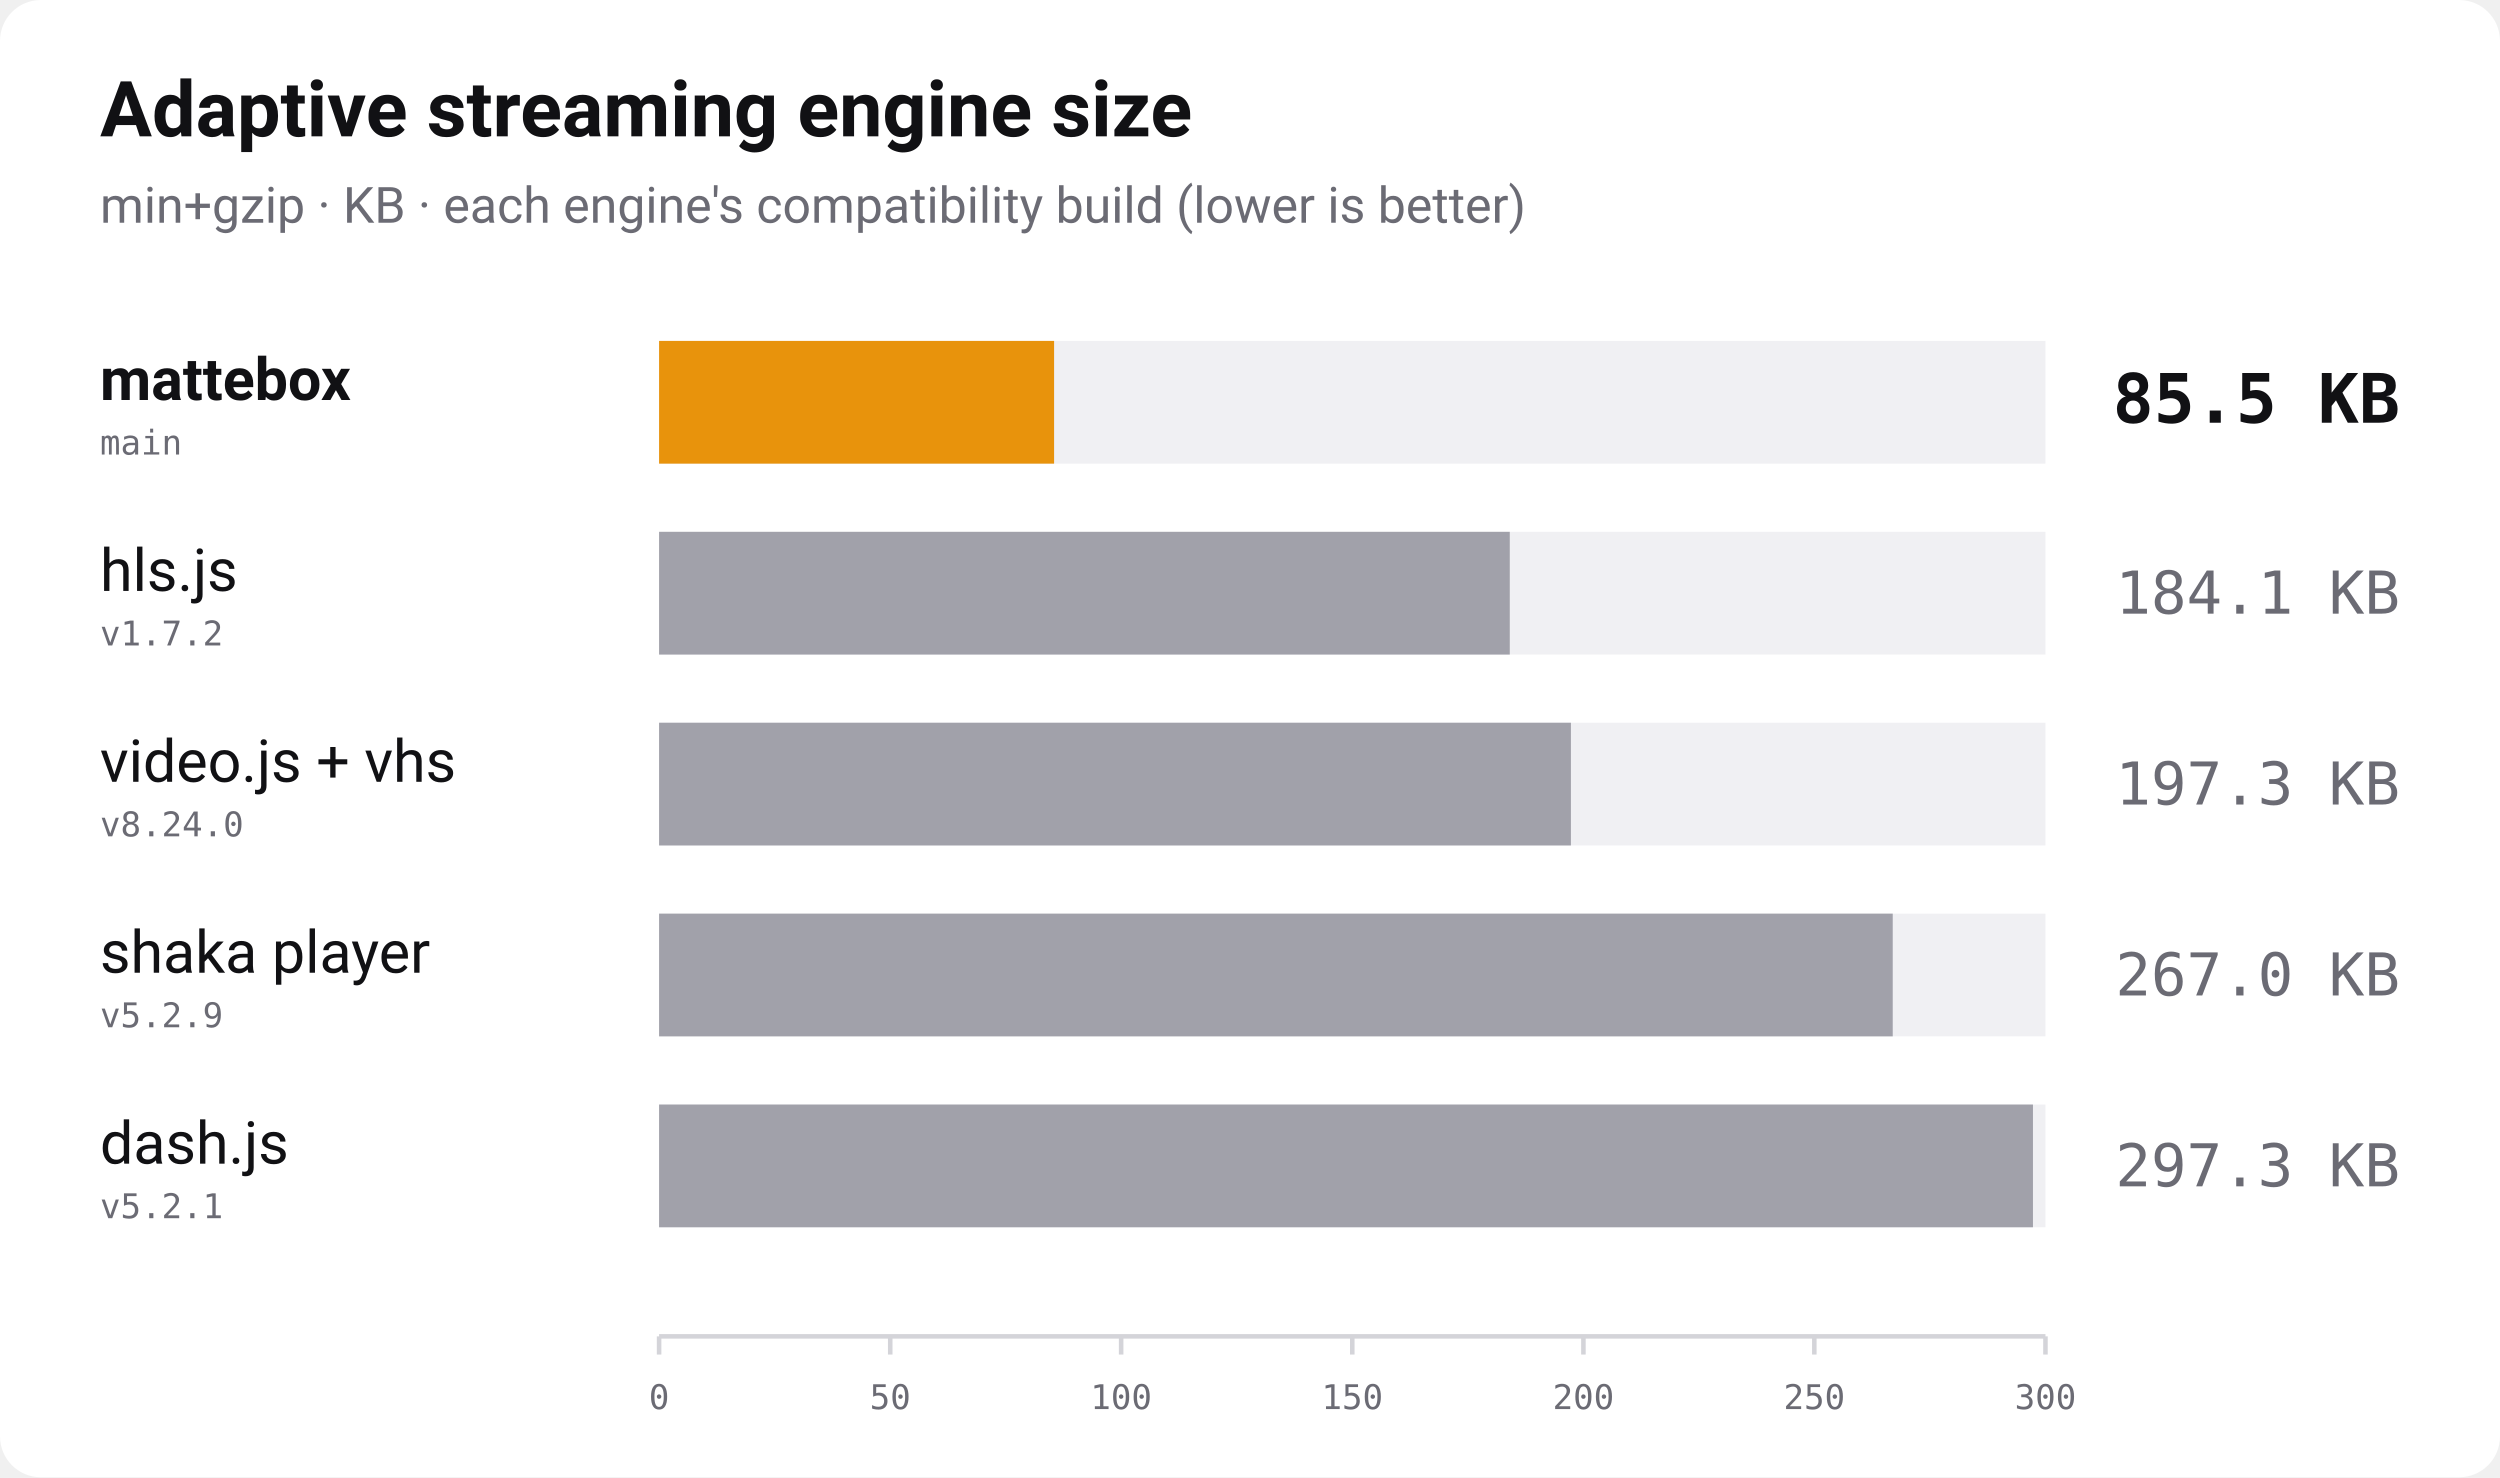
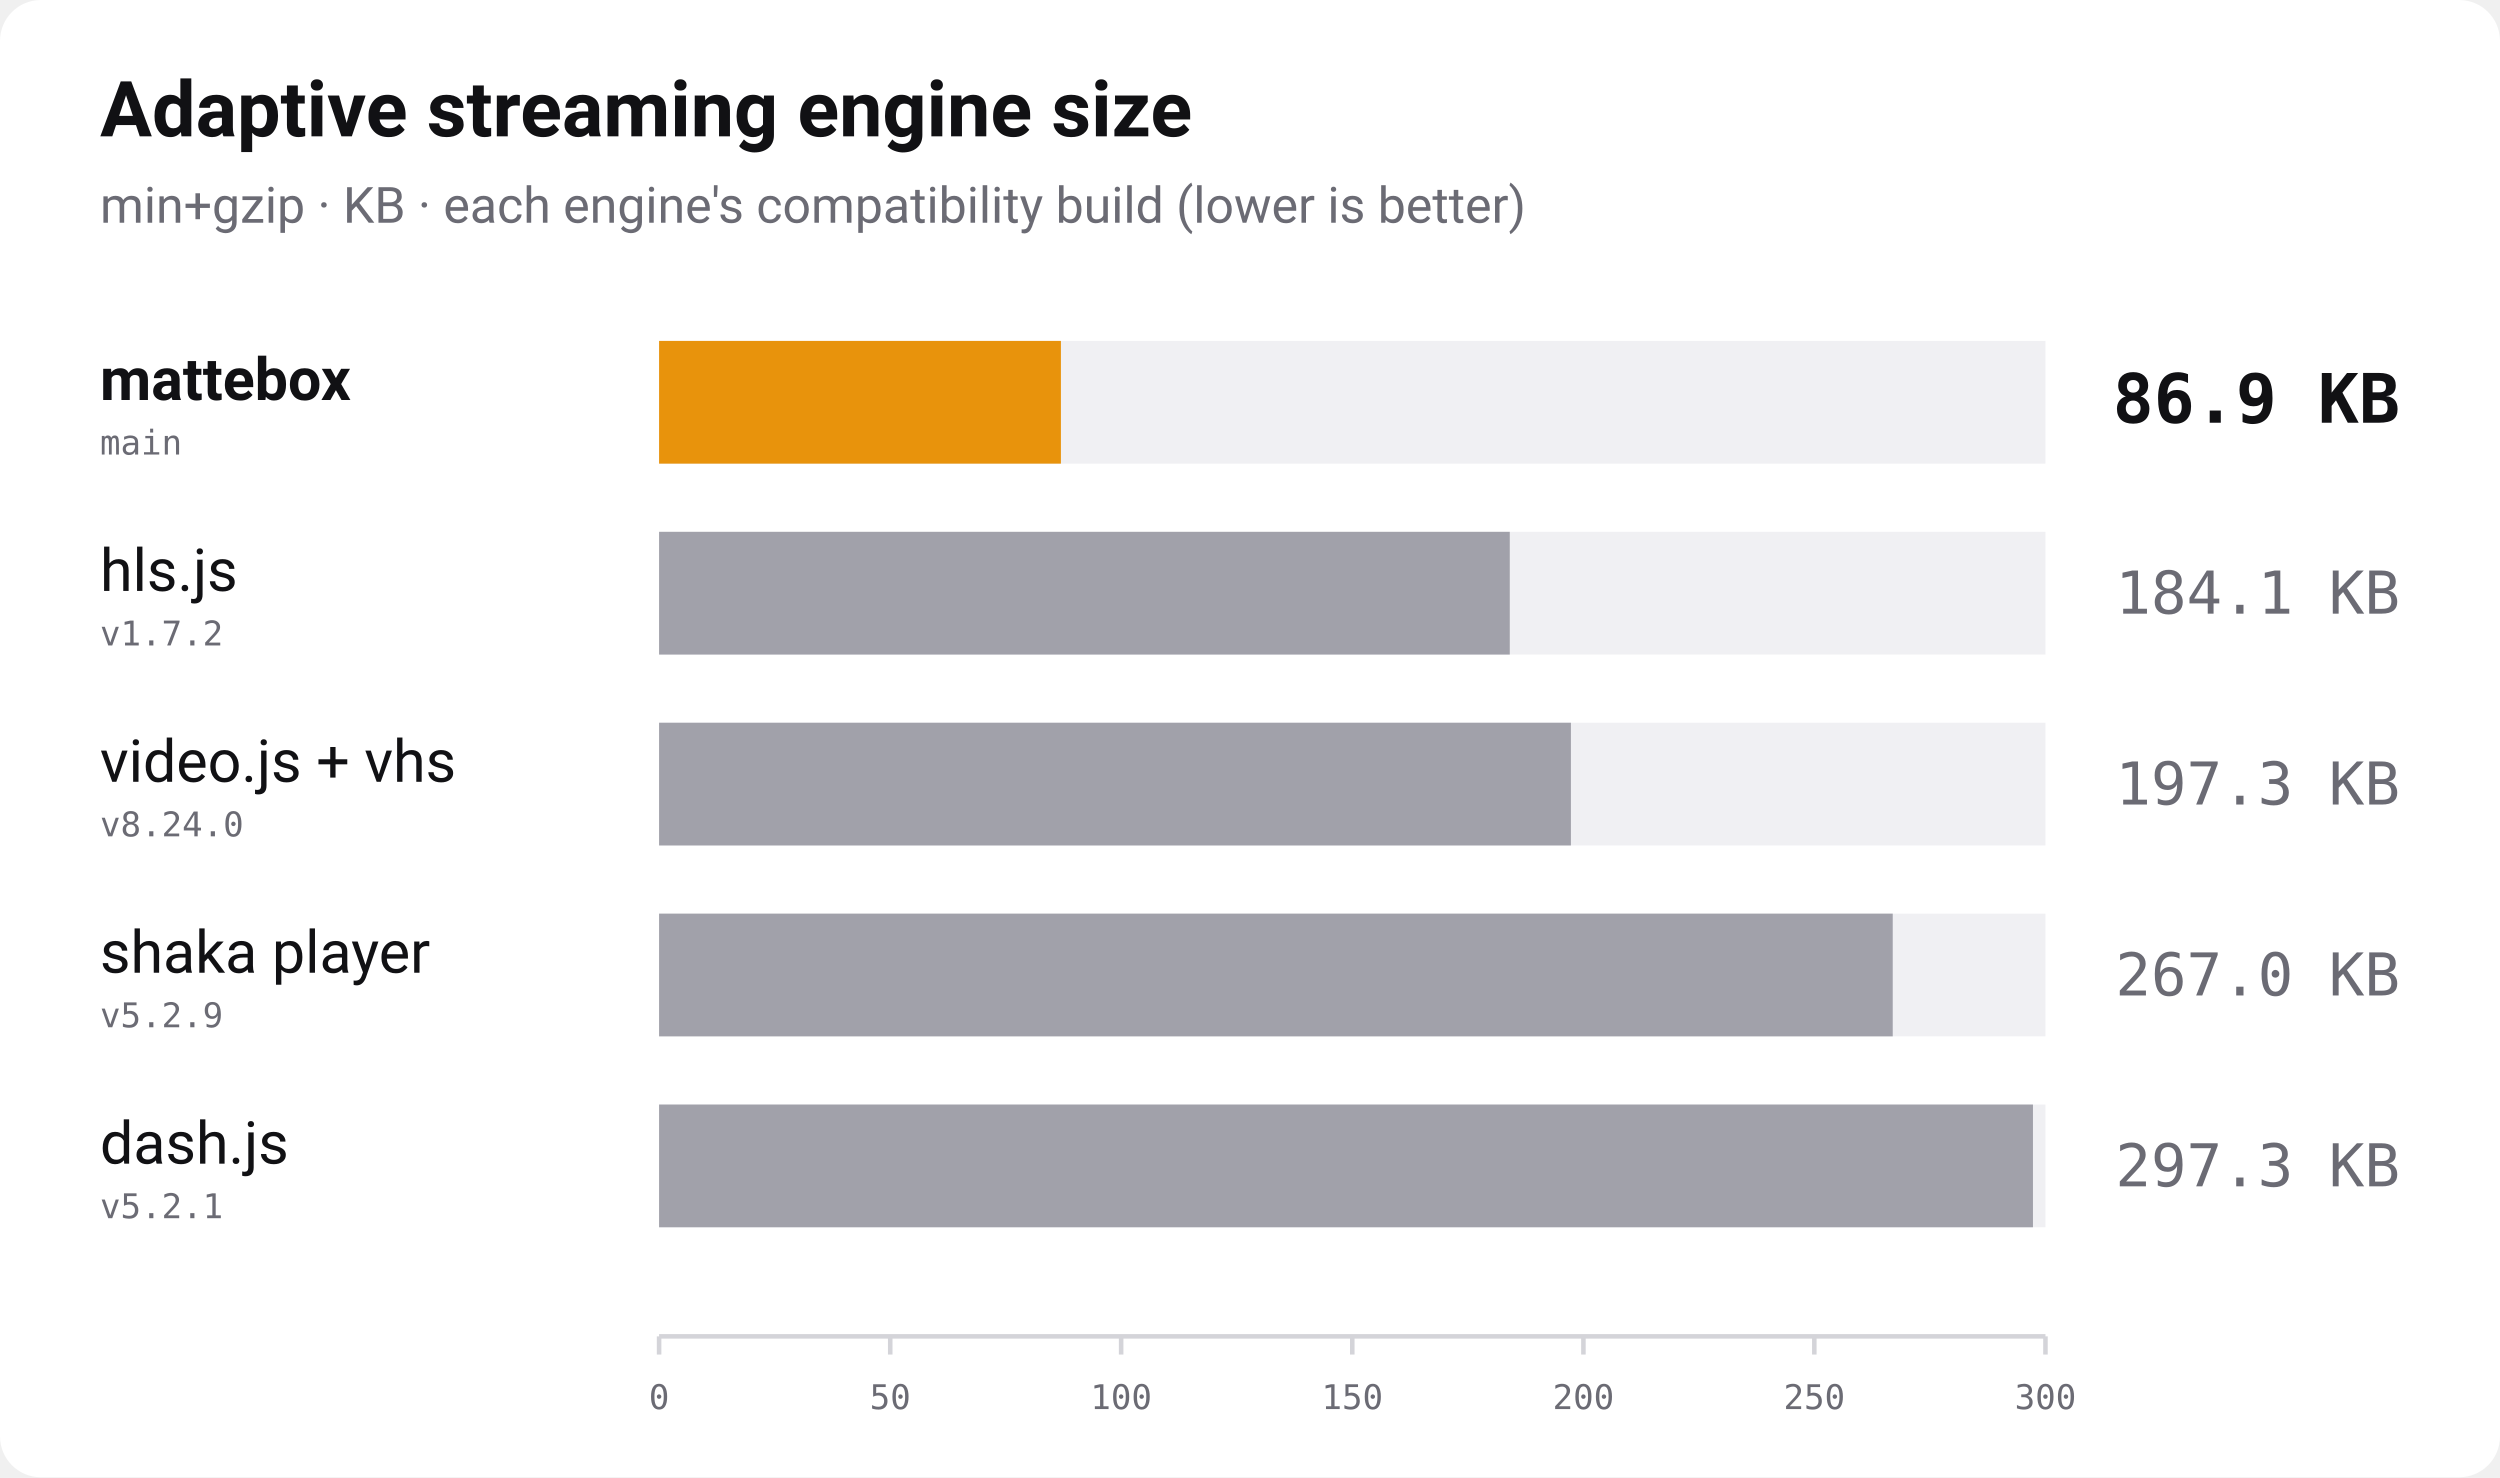
<svg xmlns="http://www.w3.org/2000/svg" width="1100" height="650" viewBox="0 0 1100 650" role="img" aria-label="Bundle size of adaptive streaming players, min+gzip, lower is better">
  <rect width="1100" height="650" rx="18" fill="#ffffff" />
  <text x="44" y="60" font-family="-apple-system, 'Segoe UI', Roboto, Helvetica, Arial, sans-serif" font-size="34" font-weight="700" fill="#111114">Adaptive streaming engine size</text>
  <text x="44" y="98" font-family="-apple-system, 'Segoe UI', Roboto, Helvetica, Arial, sans-serif" font-size="22" fill="#6b6b74">min+gzip · KB · each engine's compatibility build (lower is better)</text>
  <text x="44" y="176" font-family="-apple-system, 'Segoe UI', Roboto, Helvetica, Arial, sans-serif" font-size="26" font-weight="700" fill="#111114">mattebox</text>
  <text x="44" y="200" font-family="ui-monospace, 'SF Mono', Menlo, Consolas, monospace" font-size="15" fill="#6b6b74">main</text>
  <rect x="290" y="150" width="610" height="54" fill="#f0f0f3" />
-   <rect x="290" y="150" width="173.8" height="54" fill="#e8930c" />
-   <text x="1056" y="186" text-anchor="end" font-family="ui-monospace, 'SF Mono', Menlo, Consolas, monospace" font-size="30" font-weight="700" fill="#111114">85.5 KB</text>
+   <rect x="290" y="150" width="176.8" height="54" fill="#e8930c" />
+   <text x="1056" y="186" text-anchor="end" font-family="ui-monospace, 'SF Mono', Menlo, Consolas, monospace" font-size="30" font-weight="700" fill="#111114">86.9 KB</text>
  <text x="44" y="260" font-family="-apple-system, 'Segoe UI', Roboto, Helvetica, Arial, sans-serif" font-size="26" font-weight="400" fill="#111114">hls.js</text>
  <text x="44" y="284" font-family="ui-monospace, 'SF Mono', Menlo, Consolas, monospace" font-size="15" fill="#6b6b74">v1.7.2</text>
  <rect x="290" y="234" width="610" height="54" fill="#f0f0f3" />
  <rect x="290" y="234" width="374.3" height="54" fill="#a1a1aa" />
  <text x="1056" y="270" text-anchor="end" font-family="ui-monospace, 'SF Mono', Menlo, Consolas, monospace" font-size="26" font-weight="400" fill="#6b6b74">184.1 KB</text>
  <text x="44" y="344" font-family="-apple-system, 'Segoe UI', Roboto, Helvetica, Arial, sans-serif" font-size="26" font-weight="400" fill="#111114">video.js + vhs</text>
  <text x="44" y="368" font-family="ui-monospace, 'SF Mono', Menlo, Consolas, monospace" font-size="15" fill="#6b6b74">v8.24.0</text>
  <rect x="290" y="318" width="610" height="54" fill="#f0f0f3" />
  <rect x="290" y="318" width="401.2" height="54" fill="#a1a1aa" />
  <text x="1056" y="354" text-anchor="end" font-family="ui-monospace, 'SF Mono', Menlo, Consolas, monospace" font-size="26" font-weight="400" fill="#6b6b74">197.3 KB</text>
  <text x="44" y="428" font-family="-apple-system, 'Segoe UI', Roboto, Helvetica, Arial, sans-serif" font-size="26" font-weight="400" fill="#111114">shaka player</text>
  <text x="44" y="452" font-family="ui-monospace, 'SF Mono', Menlo, Consolas, monospace" font-size="15" fill="#6b6b74">v5.2.9</text>
  <rect x="290" y="402" width="610" height="54" fill="#f0f0f3" />
  <rect x="290" y="402" width="542.8" height="54" fill="#a1a1aa" />
  <text x="1056" y="438" text-anchor="end" font-family="ui-monospace, 'SF Mono', Menlo, Consolas, monospace" font-size="26" font-weight="400" fill="#6b6b74">267.0 KB</text>
  <text x="44" y="512" font-family="-apple-system, 'Segoe UI', Roboto, Helvetica, Arial, sans-serif" font-size="26" font-weight="400" fill="#111114">dash.js</text>
  <text x="44" y="536" font-family="ui-monospace, 'SF Mono', Menlo, Consolas, monospace" font-size="15" fill="#6b6b74">v5.2.1</text>
  <rect x="290" y="486" width="610" height="54" fill="#f0f0f3" />
  <rect x="290" y="486" width="604.5" height="54" fill="#a1a1aa" />
  <text x="1056" y="522" text-anchor="end" font-family="ui-monospace, 'SF Mono', Menlo, Consolas, monospace" font-size="26" font-weight="400" fill="#6b6b74">297.3 KB</text>
  <line x1="290" y1="588" x2="900" y2="588" stroke="#d4d4d9" stroke-width="2" />
  <line x1="290.0" y1="588" x2="290.0" y2="596" stroke="#d4d4d9" stroke-width="2" />
  <text x="290.0" y="620" text-anchor="middle" font-family="ui-monospace, 'SF Mono', Menlo, Consolas, monospace" font-size="15" fill="#6b6b74">0</text>
  <line x1="391.7" y1="588" x2="391.7" y2="596" stroke="#d4d4d9" stroke-width="2" />
  <text x="391.7" y="620" text-anchor="middle" font-family="ui-monospace, 'SF Mono', Menlo, Consolas, monospace" font-size="15" fill="#6b6b74">50</text>
  <line x1="493.3" y1="588" x2="493.3" y2="596" stroke="#d4d4d9" stroke-width="2" />
  <text x="493.3" y="620" text-anchor="middle" font-family="ui-monospace, 'SF Mono', Menlo, Consolas, monospace" font-size="15" fill="#6b6b74">100</text>
  <line x1="595.0" y1="588" x2="595.0" y2="596" stroke="#d4d4d9" stroke-width="2" />
  <text x="595.0" y="620" text-anchor="middle" font-family="ui-monospace, 'SF Mono', Menlo, Consolas, monospace" font-size="15" fill="#6b6b74">150</text>
  <line x1="696.7" y1="588" x2="696.7" y2="596" stroke="#d4d4d9" stroke-width="2" />
  <text x="696.7" y="620" text-anchor="middle" font-family="ui-monospace, 'SF Mono', Menlo, Consolas, monospace" font-size="15" fill="#6b6b74">200</text>
  <line x1="798.3" y1="588" x2="798.3" y2="596" stroke="#d4d4d9" stroke-width="2" />
  <text x="798.3" y="620" text-anchor="middle" font-family="ui-monospace, 'SF Mono', Menlo, Consolas, monospace" font-size="15" fill="#6b6b74">250</text>
  <line x1="900.0" y1="588" x2="900.0" y2="596" stroke="#d4d4d9" stroke-width="2" />
  <text x="900.0" y="620" text-anchor="middle" font-family="ui-monospace, 'SF Mono', Menlo, Consolas, monospace" font-size="15" fill="#6b6b74">300</text>
</svg>
